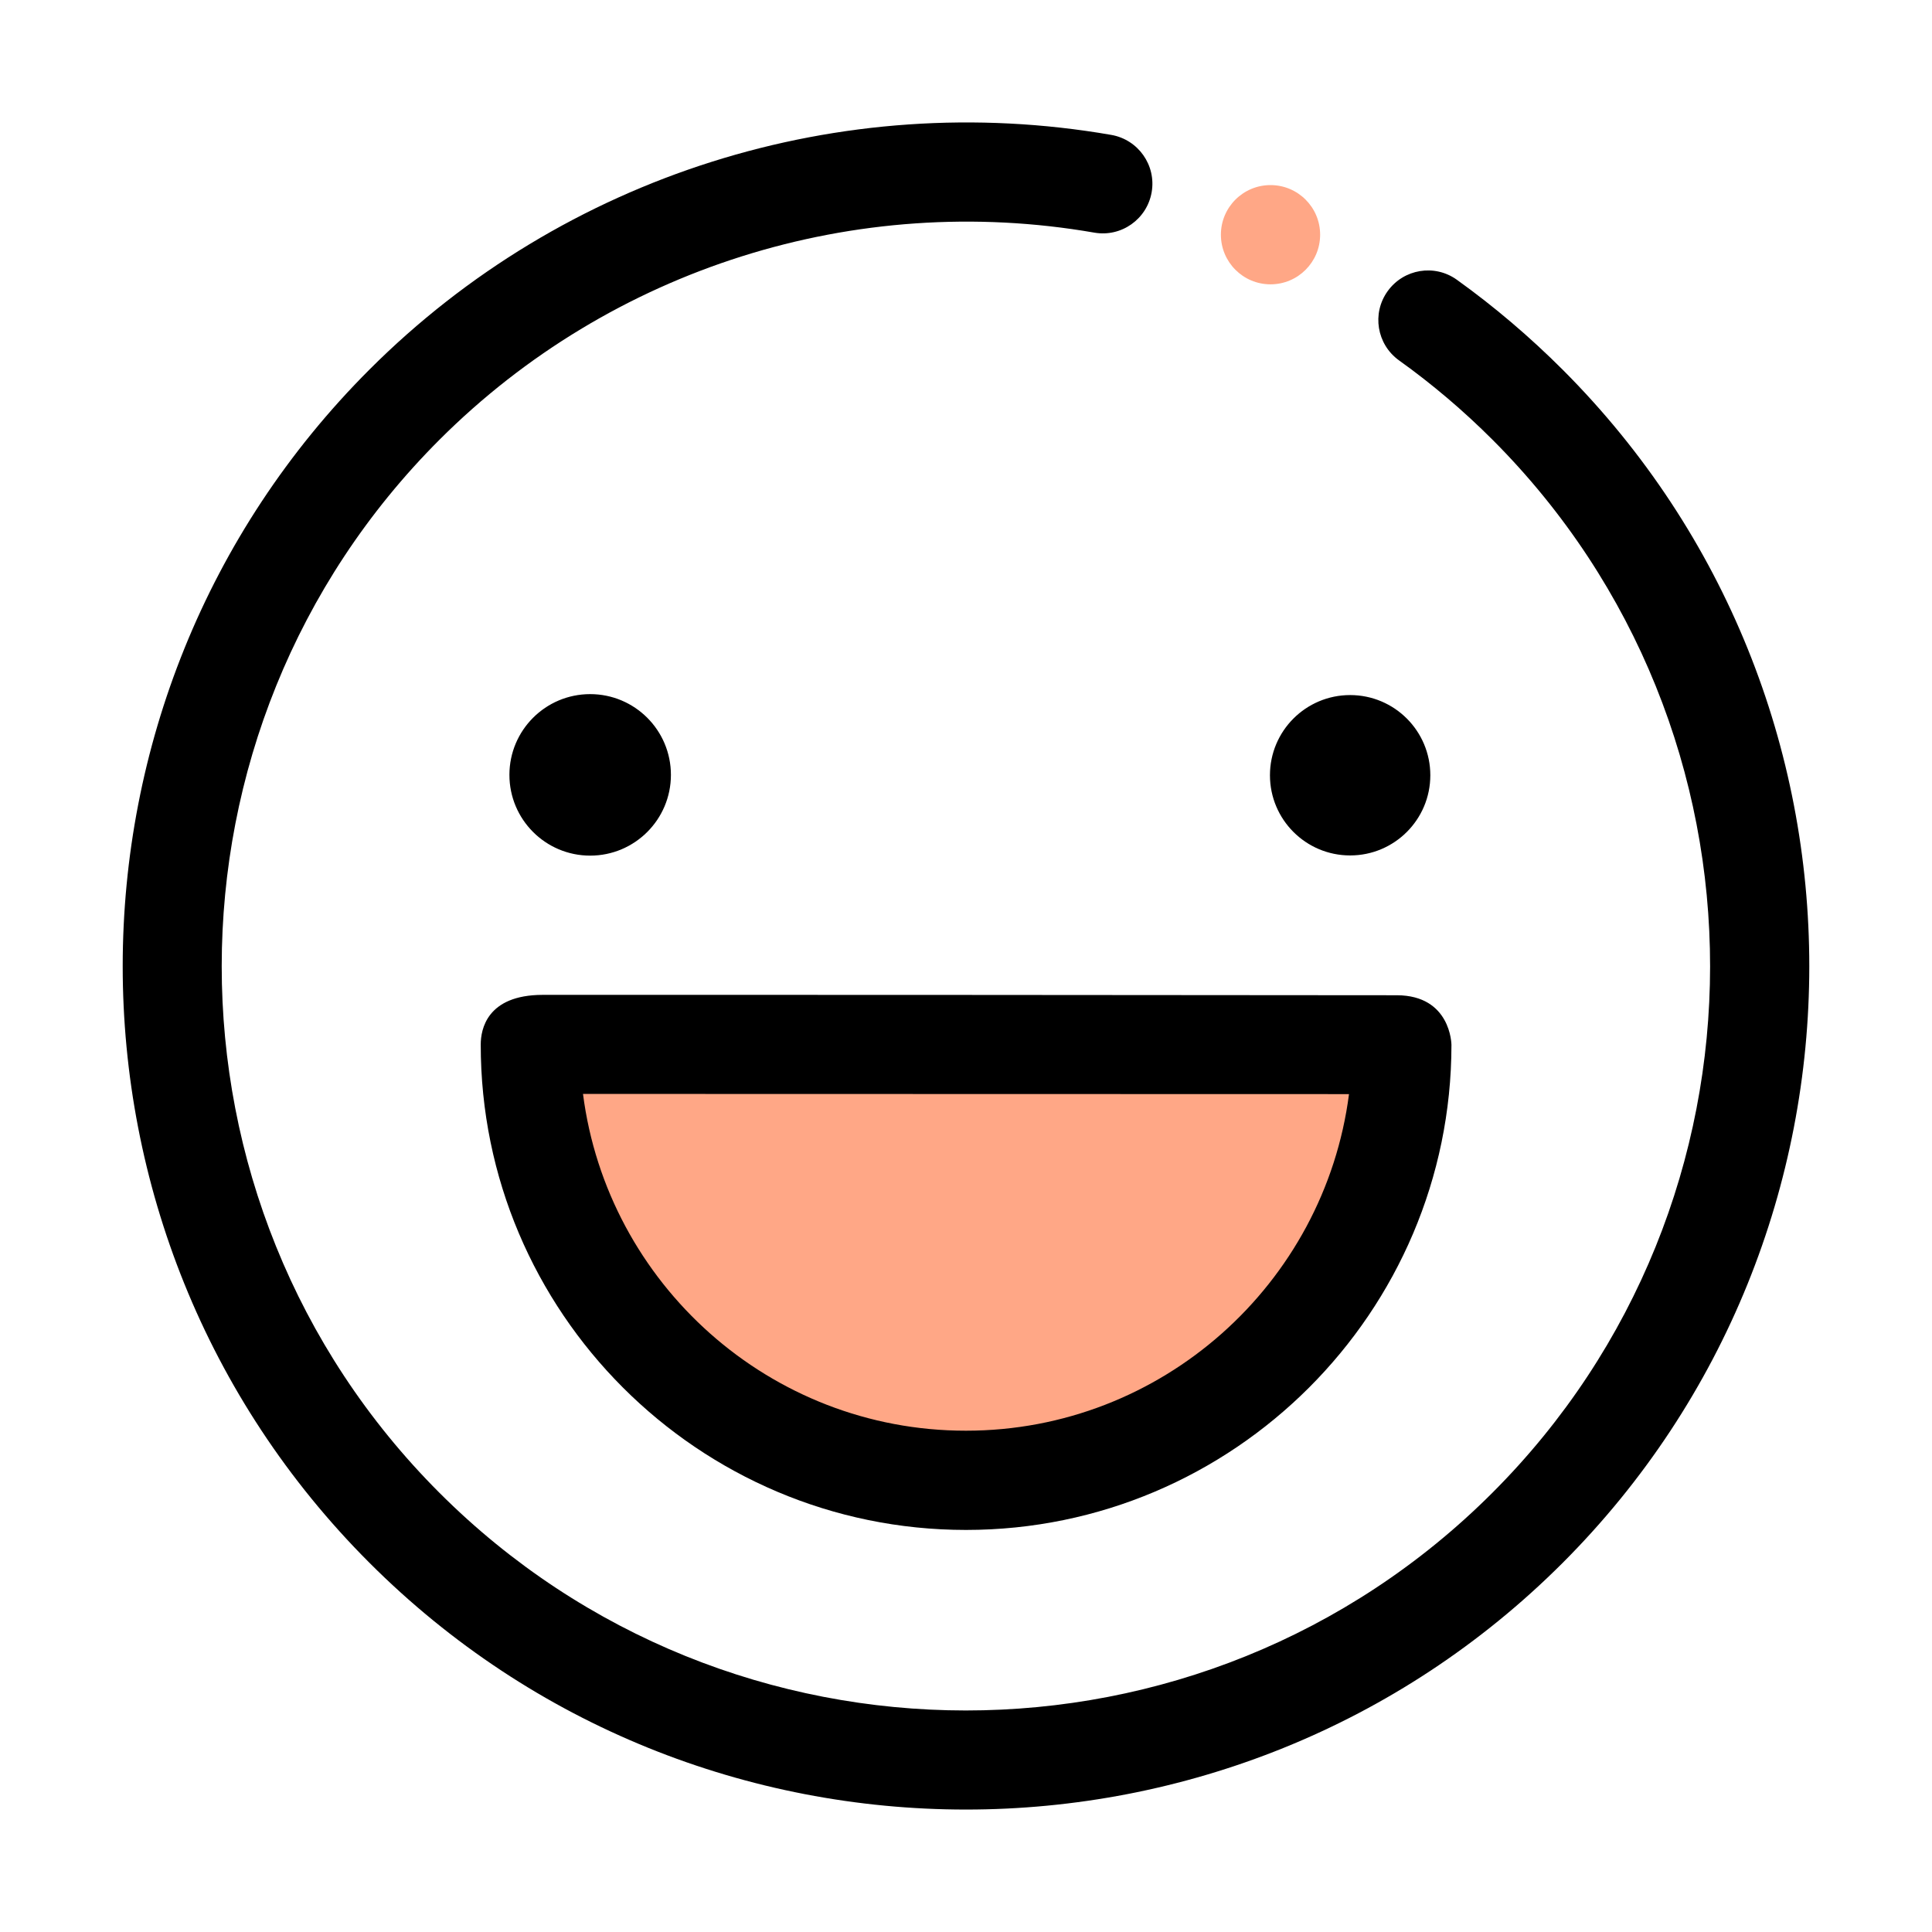
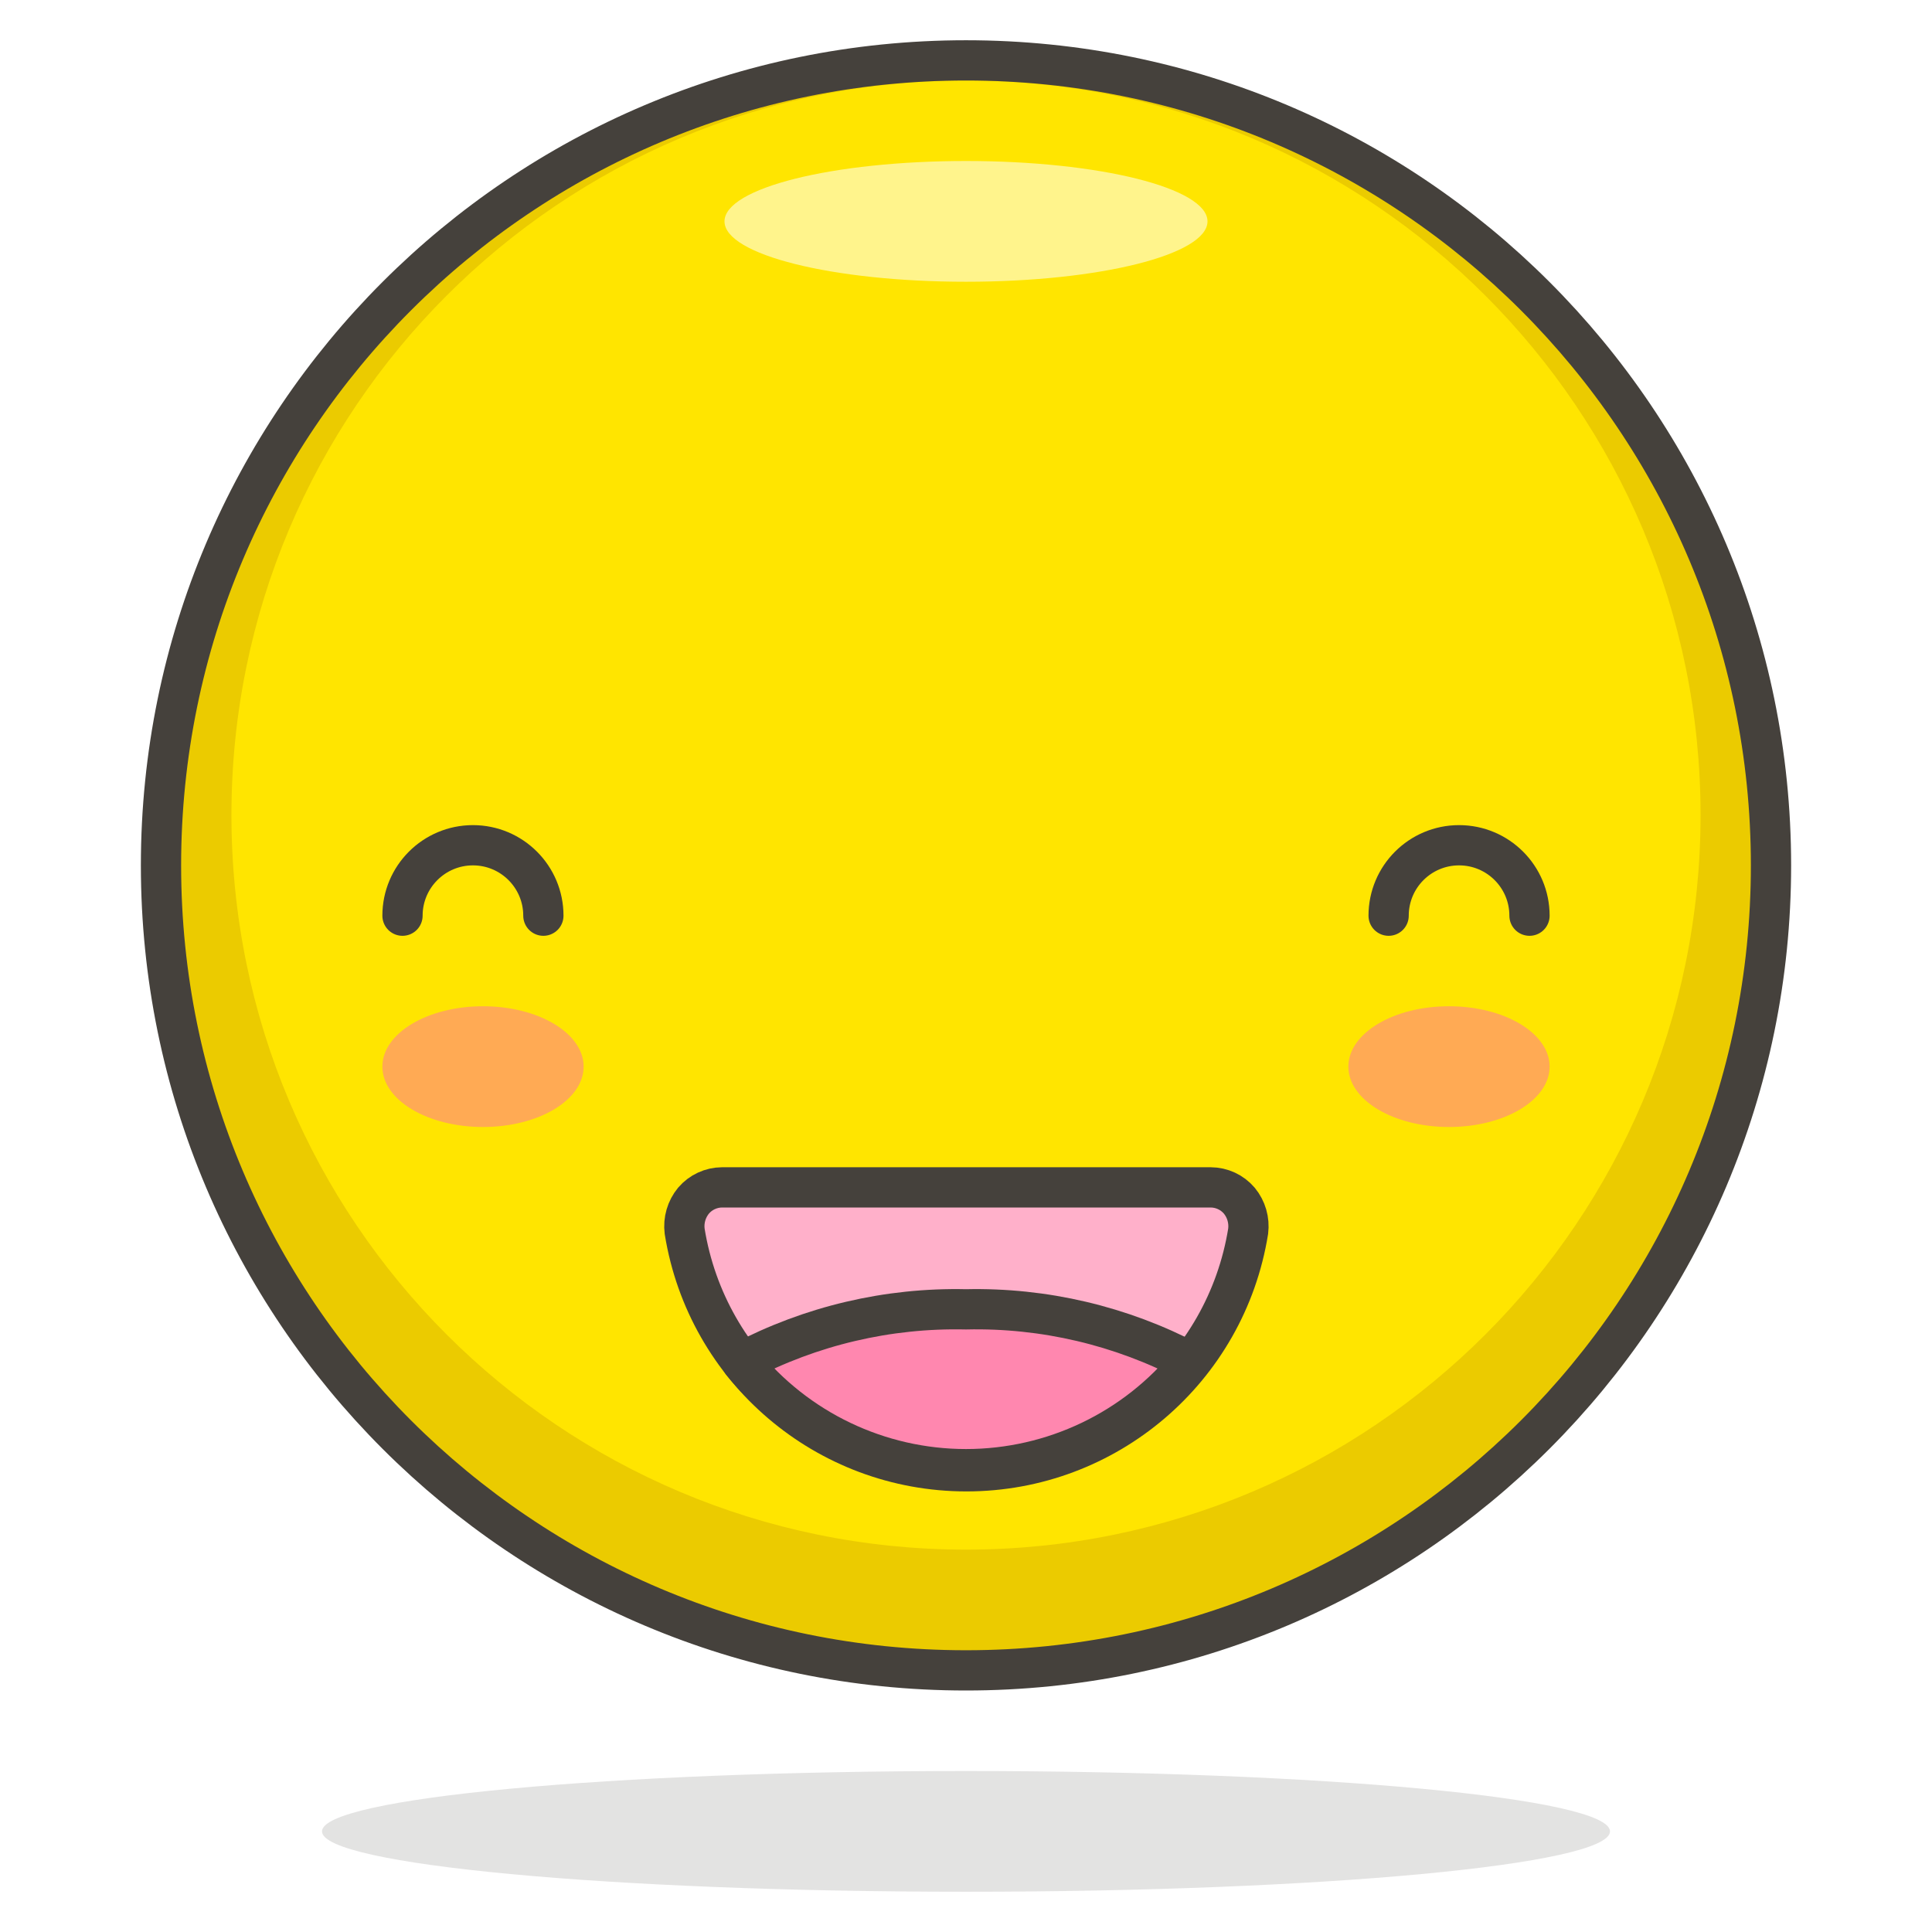
- <svg xmlns="http://www.w3.org/2000/svg" width="48" height="48" class="icon" viewBox="0 0 1024 1024">
-   <path d="M512 959.1c-114.6 0-229.1-43.6-316.3-130.9-174.3-174.4-174.2-458.1.2-632.4C298.7 93 445.6 46.6 589 71.5c14.3 2.5 23.9 16.1 21.4 30.4s-16.1 23.9-30.4 21.4c-126.5-22-256.2 19-347 109.7-153.9 153.8-154 404.2-.2 558.1s404.2 154 558.1.2 154-404.2.2-558.2c-15.4-15.4-32-29.5-49.6-42.1-11.8-8.5-14.5-24.9-6-36.7s24.9-14.5 36.7-6c19.8 14.2 38.7 30.3 56.1 47.7 174.3 174.4 174.2 458.1-.2 632.5-87.1 87-201.6 130.6-316.1 130.6" />
-   <path d="M270 410.7a42.8 42.8 0 1 0 85.6 0 42.8 42.8 0 1 0-85.6 0M673.1 410.9a42.5 42.5 0 1 0 85 0 42.5 42.5 0 1 0-85 0" />
-   <path fill="#FFA786" d="M281.1 553.2v.4c0 127.5 103.3 231 230.9 231s231-103.3 231-230.9v-.4z" />
-   <path d="M512 810.9s-.1 0 0 0c-141.9 0-257.3-115.5-257.2-257.3 0-7.9 3.2-26.2 32.7-26.3h82.4c67.1 0 160.4 0 236.9.1l133.6.1c28.6.1 28.9 26 28.9 26.3-.1 141.7-115.5 257.1-257.3 257.1M309 579.8c12.9 100.5 99 178.5 202.9 178.5h.1c103.9 0 190-77.9 203-178.4-82.1 0-324-.1-406-.1" />
-   <path fill="#FFA786" d="M647.1 124.4a26.3 26.3 0 1 0 52.6 0 26.3 26.3 0 1 0-52.6 0" />
+ <svg xmlns="http://www.w3.org/2000/svg" width="32" height="32" viewBox="0 0 48 48">
+   <path fill="#ffe500" d="M4 21.5a20 20 0 1 0 40 0 20 20 0 1 0-40 0" />
+   <path fill="#ebcb00" d="M24 1.5a20 20 0 1 0 20 20 20 20 0 0 0-20-20m0 37a18.25 18.25 0 1 1 18.25-18.25A18.25 18.25 0 0 1 24 38.5" />
+   <path fill="#fff48c" d="M18 5.5a6 1.5 0 1 0 12 0 6 1.5 0 1 0-12 0" />
+   <path fill="#45413c" d="M8 45.5a16 1.5 0 1 0 32 0 16 1.5 0 1 0-32 0" opacity=".15" />
+   <path fill="none" stroke="#45413c" stroke-linecap="round" stroke-linejoin="round" d="M4 21.5a20 20 0 1 0 40 0 20 20 0 1 0-40 0" />
+   <path fill="#ffaa54" d="M38.5 26.5c0 .83-1.12 1.5-2.5 1.5s-2.5-.67-2.5-1.5S34.62 25 36 25s2.5.67 2.5 1.5m-29 0c0 .83 1.12 1.5 2.5 1.5s2.5-.67 2.5-1.5S13.38 25 12 25s-2.5.67-2.5 1.5" />
+   <path fill="#ffb0ca" stroke="#45413c" stroke-linecap="round" stroke-linejoin="round" d="M17.94 29.5a.94.94 0 0 0-.71.33 1 1 0 0 0-.22.76 7.09 7.09 0 0 0 14 0 1 1 0 0 0-.22-.76.94.94 0 0 0-.71-.33Z" />
+   <path fill="#ff87af" stroke="#45413c" stroke-linecap="round" stroke-linejoin="round" d="M29.57 33.84A11.4 11.4 0 0 0 24 32.53a11.4 11.4 0 0 0-5.57 1.31 7.16 7.16 0 0 0 11.14 0" />
+   <path fill="none" stroke="#45413c" stroke-linecap="round" stroke-linejoin="round" d="M10 22.75a1.75 1.75 0 0 1 3.5 0m21 0a1.75 1.75 0 0 1 3.5 0" />
</svg>
